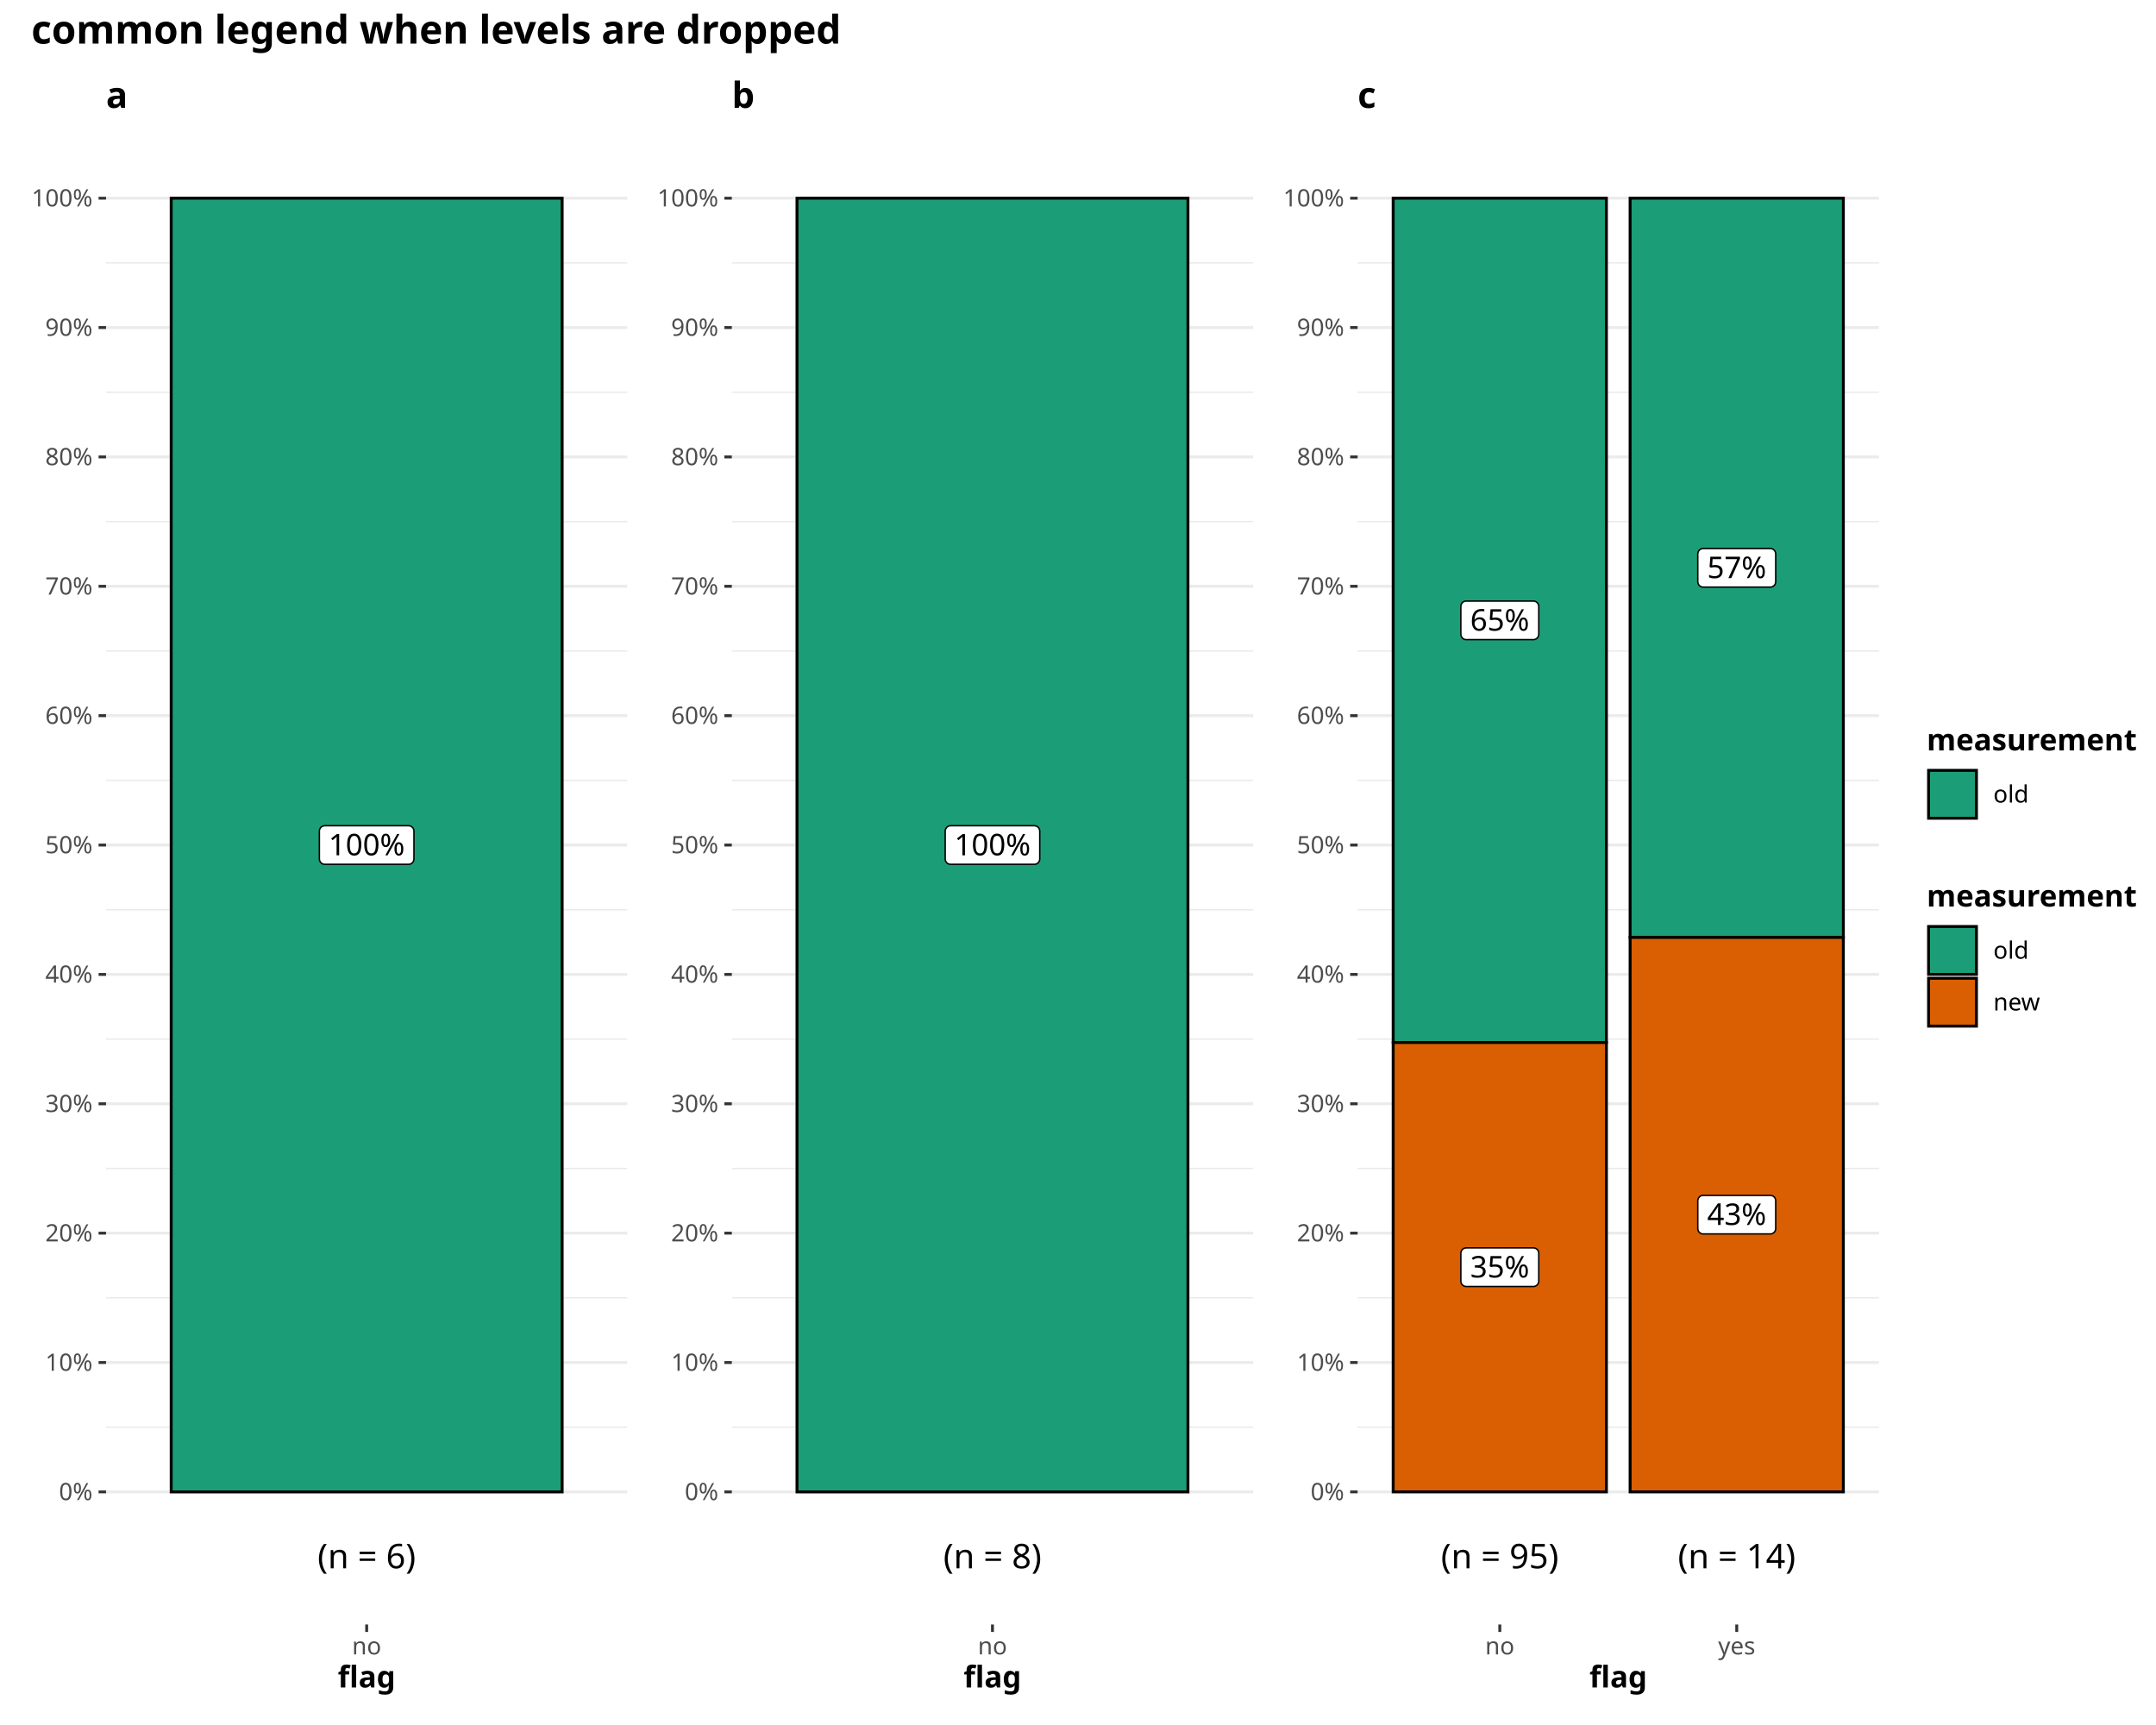
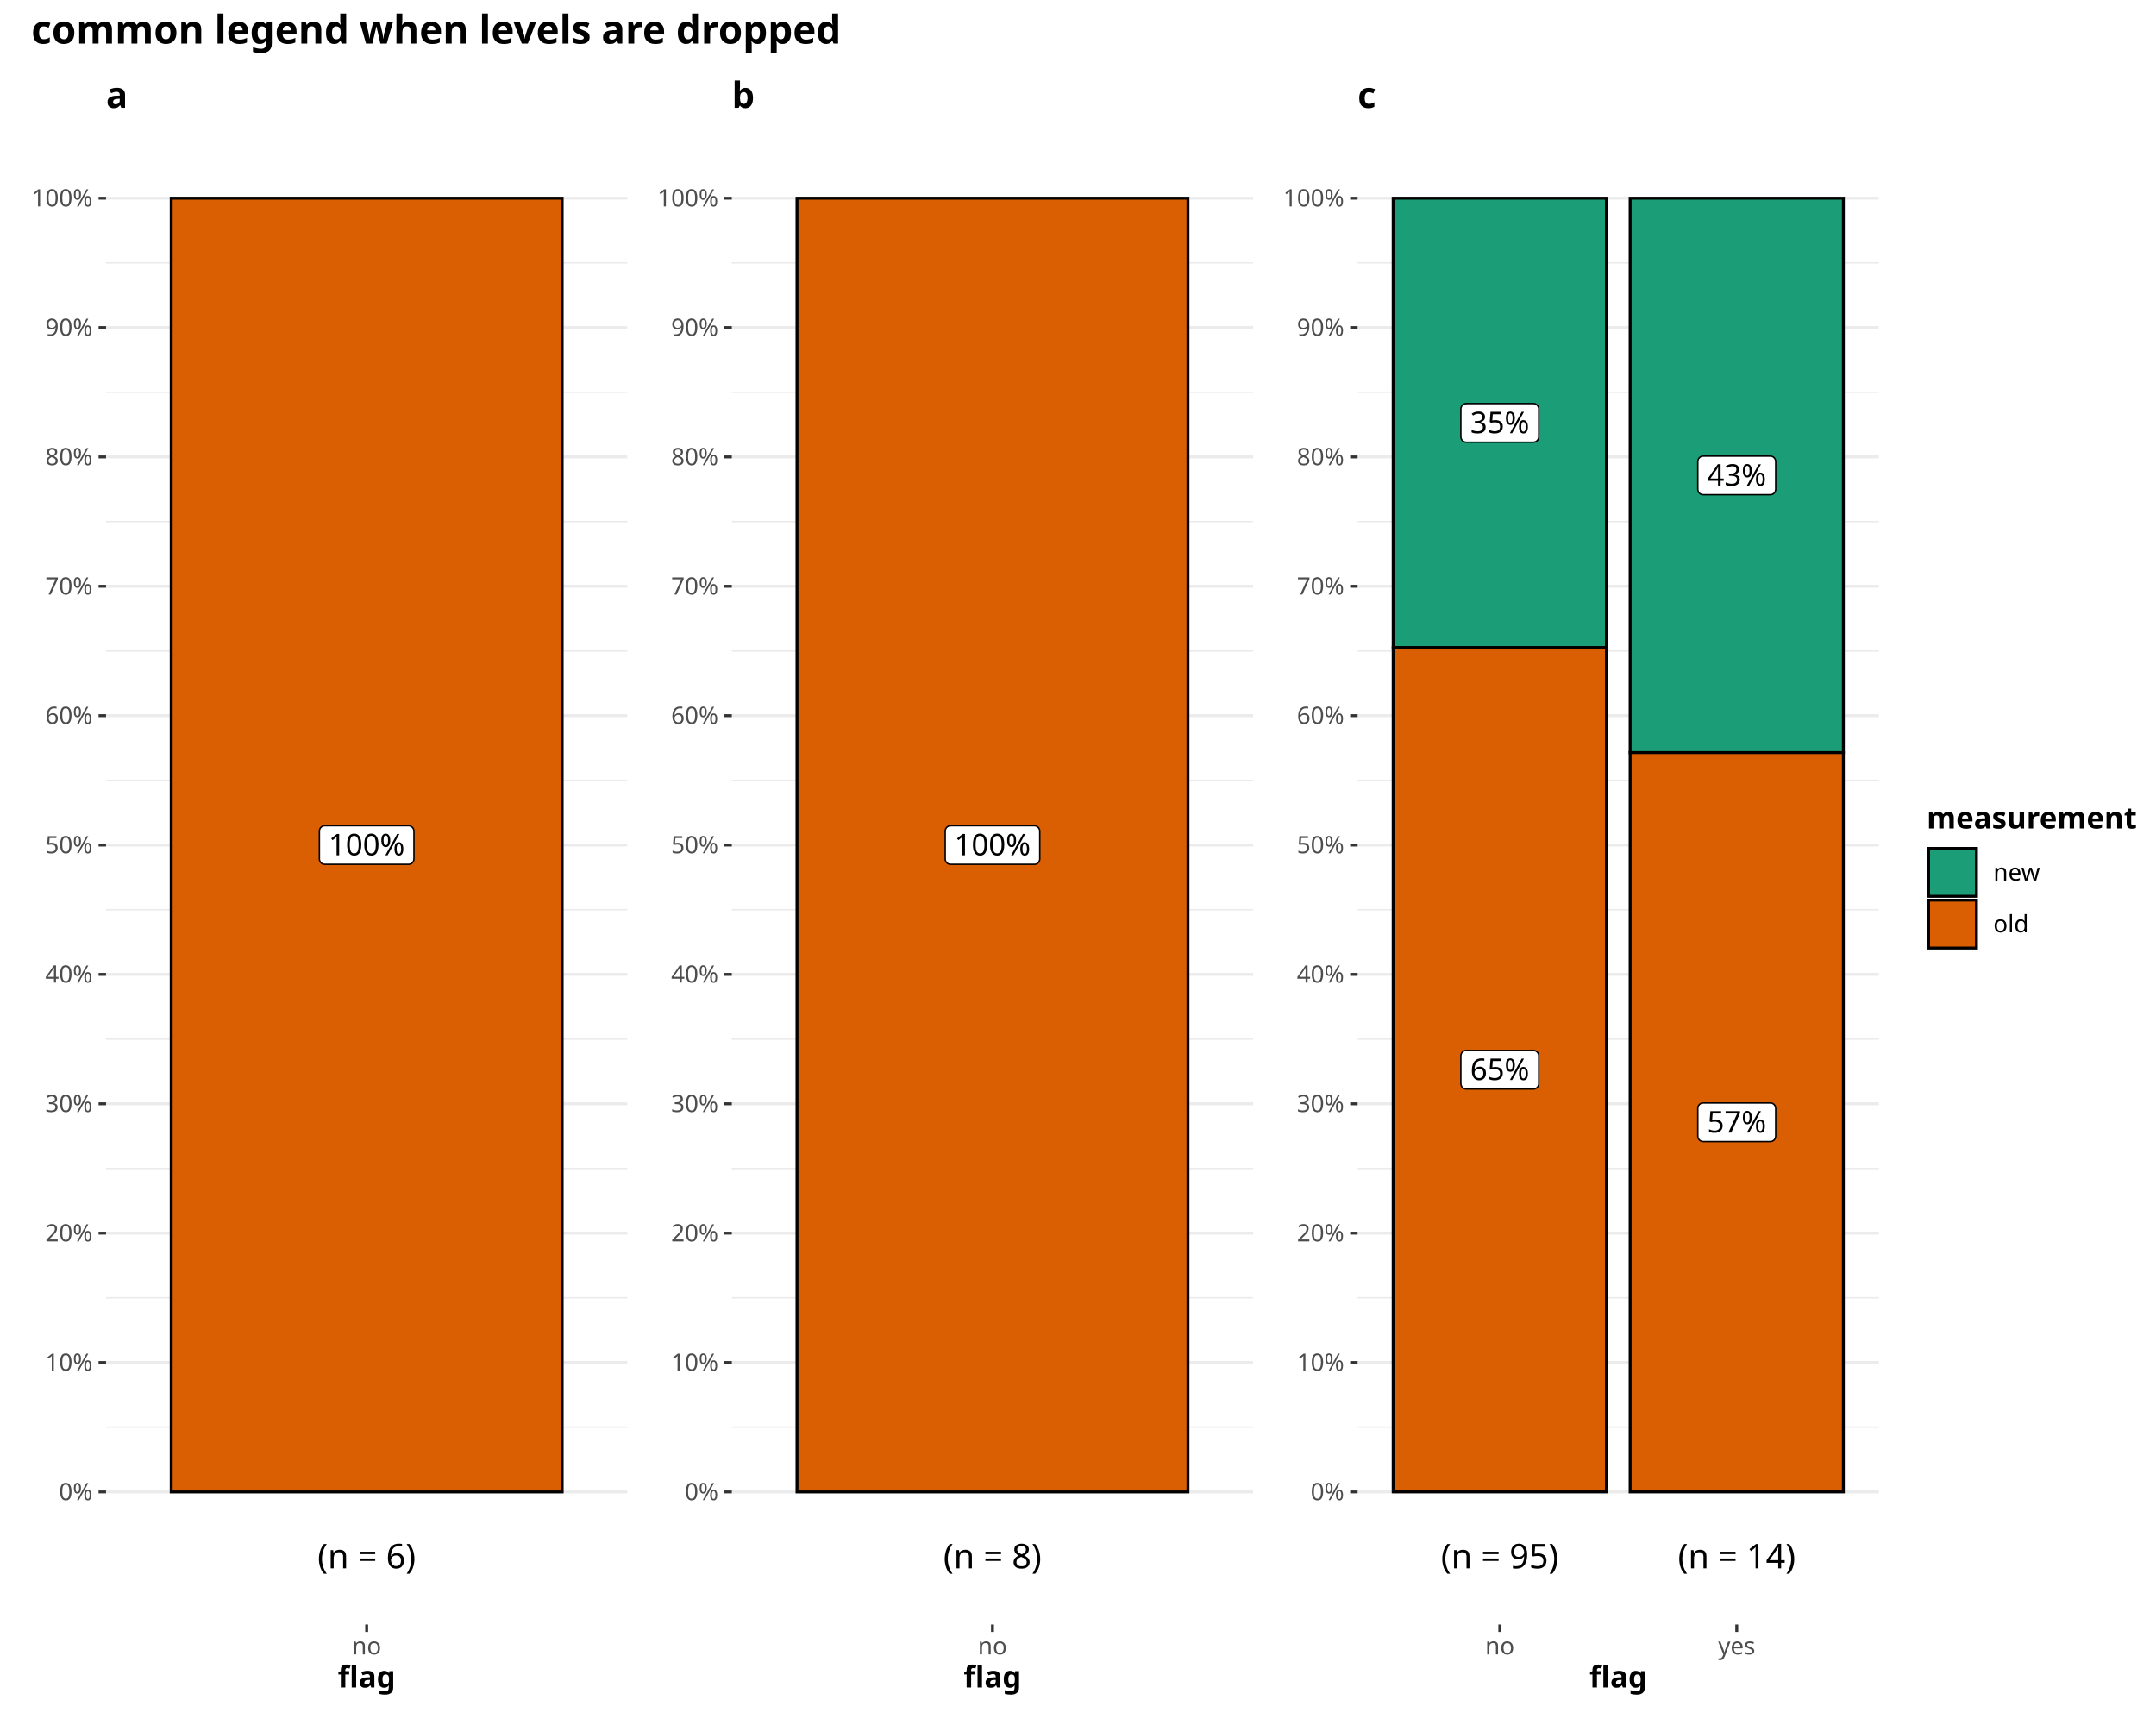
<svg xmlns="http://www.w3.org/2000/svg" class="svglite" data-engine-version="2.0" width="720.00pt" height="576.00pt" viewBox="0 0 720.00 576.00">
  <defs>
    <style type="text/css">
    .svglite line, .svglite polyline, .svglite polygon, .svglite path, .svglite rect, .svglite circle {
      fill: none;
      stroke: #000000;
      stroke-linecap: round;
      stroke-linejoin: round;
      stroke-miterlimit: 10.00;
    }
  </style>
  </defs>
  <rect width="100%" height="100%" style="stroke: none; fill: #FFFFFF;" />
  <defs>
    <clipPath id="cpMC4wMHw3MjAuMDB8MC4wMHw1NzYuMDA=">
      <rect x="0.00" y="0.00" width="720.00" height="576.00" />
    </clipPath>
  </defs>
  <g clip-path="url(#cpMC4wMHw3MjAuMDB8MC4wMHw1NzYuMDA=)">
    <rect x="0" y="0.00" width="720.00" height="576.00" style="stroke-width: 1.07; stroke: #FFFFFF; fill: #FFFFFF;" />
  </g>
  <defs>
    <clipPath id="cpMzUuNDF8NjI3LjQ3fDQzLjUwfDU0Mi40NA==">
      <rect x="35.41" y="43.50" width="592.06" height="498.95" />
    </clipPath>
  </defs>
  <g clip-path="url(#cpMzUuNDF8NjI3LjQ3fDQzLjUwfDU0Mi40NA==)">
</g>
  <g clip-path="url(#cpMC4wMHw3MjAuMDB8MC4wMHw1NzYuMDA=)">
</g>
  <defs>
    <clipPath id="cpNS40OHwyMTQuNDd8MjIuNzh8NTcwLjUy">
      <rect x="5.48" y="22.78" width="208.99" height="547.74" />
    </clipPath>
  </defs>
  <g clip-path="url(#cpNS40OHwyMTQuNDd8MjIuNzh8NTcwLjUy)">
    <rect x="5.48" y="22.78" width="208.99" height="547.74" style="stroke-width: 0.97; stroke: #FFFFFF; fill: #FFFFFF;" />
  </g>
  <g clip-path="url(#cpMC4wMHw3MjAuMDB8MC4wMHw1NzYuMDA=)">
</g>
  <defs>
    <clipPath id="cpMjE0LjQ3fDQyMy40NnwyMi43OHw1NzAuNTI=">
      <rect x="214.47" y="22.78" width="208.99" height="547.74" />
    </clipPath>
  </defs>
  <g clip-path="url(#cpMjE0LjQ3fDQyMy40NnwyMi43OHw1NzAuNTI=)">
    <rect x="214.47" y="22.78" width="208.99" height="547.74" style="stroke-width: 0.97; stroke: #FFFFFF; fill: #FFFFFF;" />
  </g>
  <g clip-path="url(#cpMC4wMHw3MjAuMDB8MC4wMHw1NzYuMDA=)">
</g>
  <defs>
    <clipPath id="cpNDIzLjQ2fDcxNC41MnwyMi43OHw1NzAuNTI=">
      <rect x="423.46" y="22.78" width="291.06" height="547.74" />
    </clipPath>
  </defs>
  <g clip-path="url(#cpNDIzLjQ2fDcxNC41MnwyMi43OHw1NzAuNTI=)">
    <rect x="423.46" y="22.78" width="291.06" height="547.74" style="stroke-width: 0.97; stroke: #FFFFFF; fill: #FFFFFF;" />
  </g>
  <g clip-path="url(#cpMC4wMHw3MjAuMDB8MC4wMHw1NzYuMDA=)">
</g>
  <defs>
    <clipPath id="cpMzUuNDF8MjA5LjQ5fDQzLjUwfDU0Mi40NA==">
      <rect x="35.41" y="43.50" width="174.08" height="498.95" />
    </clipPath>
  </defs>
  <g clip-path="url(#cpMzUuNDF8MjA5LjQ5fDQzLjUwfDU0Mi40NA==)">
    <rect x="35.41" y="43.50" width="174.08" height="498.95" style="stroke-width: 0.97; stroke: none; fill: #FFFFFF;" />
    <polyline points="35.41,476.56 209.49,476.56 " style="stroke-width: 0.48; stroke: #EBEBEB; stroke-linecap: butt;" />
    <polyline points="35.41,433.36 209.49,433.36 " style="stroke-width: 0.48; stroke: #EBEBEB; stroke-linecap: butt;" />
    <polyline points="35.41,390.17 209.49,390.17 " style="stroke-width: 0.48; stroke: #EBEBEB; stroke-linecap: butt;" />
    <polyline points="35.41,346.97 209.49,346.97 " style="stroke-width: 0.48; stroke: #EBEBEB; stroke-linecap: butt;" />
    <polyline points="35.41,303.77 209.49,303.77 " style="stroke-width: 0.48; stroke: #EBEBEB; stroke-linecap: butt;" />
    <polyline points="35.41,260.57 209.49,260.57 " style="stroke-width: 0.48; stroke: #EBEBEB; stroke-linecap: butt;" />
    <polyline points="35.41,217.37 209.49,217.37 " style="stroke-width: 0.48; stroke: #EBEBEB; stroke-linecap: butt;" />
    <polyline points="35.41,174.17 209.49,174.17 " style="stroke-width: 0.48; stroke: #EBEBEB; stroke-linecap: butt;" />
    <polyline points="35.41,130.97 209.49,130.97 " style="stroke-width: 0.48; stroke: #EBEBEB; stroke-linecap: butt;" />
    <polyline points="35.41,87.77 209.49,87.77 " style="stroke-width: 0.48; stroke: #EBEBEB; stroke-linecap: butt;" />
    <polyline points="35.41,498.16 209.49,498.16 " style="stroke-width: 0.97; stroke: #EBEBEB; stroke-linecap: butt;" />
    <polyline points="35.41,454.96 209.49,454.96 " style="stroke-width: 0.97; stroke: #EBEBEB; stroke-linecap: butt;" />
    <polyline points="35.41,411.76 209.49,411.76 " style="stroke-width: 0.97; stroke: #EBEBEB; stroke-linecap: butt;" />
    <polyline points="35.41,368.57 209.49,368.57 " style="stroke-width: 0.97; stroke: #EBEBEB; stroke-linecap: butt;" />
    <polyline points="35.41,325.37 209.49,325.37 " style="stroke-width: 0.97; stroke: #EBEBEB; stroke-linecap: butt;" />
    <polyline points="35.41,282.17 209.49,282.17 " style="stroke-width: 0.97; stroke: #EBEBEB; stroke-linecap: butt;" />
    <polyline points="35.41,238.97 209.49,238.97 " style="stroke-width: 0.97; stroke: #EBEBEB; stroke-linecap: butt;" />
    <polyline points="35.41,195.77 209.49,195.77 " style="stroke-width: 0.97; stroke: #EBEBEB; stroke-linecap: butt;" />
    <polyline points="35.41,152.57 209.49,152.57 " style="stroke-width: 0.97; stroke: #EBEBEB; stroke-linecap: butt;" />
    <polyline points="35.41,109.37 209.49,109.37 " style="stroke-width: 0.97; stroke: #EBEBEB; stroke-linecap: butt;" />
    <polyline points="35.41,66.18 209.49,66.18 " style="stroke-width: 0.97; stroke: #EBEBEB; stroke-linecap: butt;" />
-     <rect x="57.17" y="66.18" width="130.56" height="431.99" style="stroke-width: 0.97; stroke-linecap: butt; stroke-linejoin: miter; fill: #1B9E77;" />
+     <rect x="57.17" y="66.18" width="130.56" height="0.00" style="stroke-width: 0.97; stroke-linecap: butt; stroke-linejoin: miter; fill: #1B9E77;" />
+     <rect x="57.17" y="66.18" width="130.56" height="431.99" style="stroke-width: 0.97; stroke-linecap: butt; stroke-linejoin: miter; fill: #D95F02;" />
    <polygon points="108.46,288.61 136.44,288.61 136.36,288.61 136.65,288.60 136.94,288.54 137.21,288.44 137.46,288.29 137.68,288.11 137.87,287.89 138.03,287.65 138.14,287.38 138.21,287.10 138.24,286.81 138.24,286.81 138.24,277.53 138.24,277.53 138.21,277.24 138.14,276.96 138.03,276.69 137.87,276.45 137.68,276.23 137.46,276.05 137.21,275.90 136.94,275.80 136.65,275.74 136.44,275.73 108.46,275.73 108.67,275.74 108.39,275.73 108.10,275.76 107.82,275.84 107.56,275.97 107.32,276.13 107.11,276.33 106.94,276.57 106.80,276.82 106.71,277.10 106.66,277.38 106.66,277.53 106.66,286.81 106.66,286.66 106.66,286.95 106.71,287.24 106.80,287.52 106.94,287.77 107.11,288.00 107.32,288.20 107.56,288.37 107.82,288.49 108.10,288.57 108.39,288.61 " style="stroke-width: 0.48; fill: #FFFFFF;" />
    <text x="122.45" y="285.61" text-anchor="middle" style="font-size: 10.00px; font-family: sans;" textLength="25.58px" lengthAdjust="spacingAndGlyphs">100%</text>
    <text x="122.45" y="523.68" text-anchor="middle" style="font-size: 11.38px; font-family: sans;" textLength="33.21px" lengthAdjust="spacingAndGlyphs">(n = 6)</text>
  </g>
  <g clip-path="url(#cpMC4wMHw3MjAuMDB8MC4wMHw1NzYuMDA=)">
    <text x="30.92" y="500.92" text-anchor="end" style="font-size: 8.00px; fill: #4D4D4D; font-family: sans;" textLength="11.56px" lengthAdjust="spacingAndGlyphs">0%</text>
    <text x="30.92" y="457.72" text-anchor="end" style="font-size: 8.00px; fill: #4D4D4D; font-family: sans;" textLength="16.01px" lengthAdjust="spacingAndGlyphs">10%</text>
    <text x="30.92" y="414.52" text-anchor="end" style="font-size: 8.00px; fill: #4D4D4D; font-family: sans;" textLength="16.01px" lengthAdjust="spacingAndGlyphs">20%</text>
    <text x="30.92" y="371.32" text-anchor="end" style="font-size: 8.00px; fill: #4D4D4D; font-family: sans;" textLength="16.01px" lengthAdjust="spacingAndGlyphs">30%</text>
    <text x="30.92" y="328.12" text-anchor="end" style="font-size: 8.00px; fill: #4D4D4D; font-family: sans;" textLength="16.01px" lengthAdjust="spacingAndGlyphs">40%</text>
    <text x="30.92" y="284.92" text-anchor="end" style="font-size: 8.00px; fill: #4D4D4D; font-family: sans;" textLength="16.01px" lengthAdjust="spacingAndGlyphs">50%</text>
    <text x="30.92" y="241.72" text-anchor="end" style="font-size: 8.00px; fill: #4D4D4D; font-family: sans;" textLength="16.01px" lengthAdjust="spacingAndGlyphs">60%</text>
    <text x="30.92" y="198.52" text-anchor="end" style="font-size: 8.00px; fill: #4D4D4D; font-family: sans;" textLength="16.01px" lengthAdjust="spacingAndGlyphs">70%</text>
    <text x="30.92" y="155.33" text-anchor="end" style="font-size: 8.00px; fill: #4D4D4D; font-family: sans;" textLength="16.01px" lengthAdjust="spacingAndGlyphs">80%</text>
    <text x="30.92" y="112.13" text-anchor="end" style="font-size: 8.00px; fill: #4D4D4D; font-family: sans;" textLength="16.01px" lengthAdjust="spacingAndGlyphs">90%</text>
    <text x="30.92" y="68.93" text-anchor="end" style="font-size: 8.00px; fill: #4D4D4D; font-family: sans;" textLength="20.46px" lengthAdjust="spacingAndGlyphs">100%</text>
    <polyline points="32.92,498.16 35.41,498.16 " style="stroke-width: 0.97; stroke: #333333; stroke-linecap: butt;" />
    <polyline points="32.92,454.96 35.41,454.96 " style="stroke-width: 0.97; stroke: #333333; stroke-linecap: butt;" />
    <polyline points="32.92,411.76 35.41,411.76 " style="stroke-width: 0.97; stroke: #333333; stroke-linecap: butt;" />
    <polyline points="32.92,368.57 35.41,368.57 " style="stroke-width: 0.97; stroke: #333333; stroke-linecap: butt;" />
    <polyline points="32.92,325.37 35.41,325.37 " style="stroke-width: 0.97; stroke: #333333; stroke-linecap: butt;" />
    <polyline points="32.92,282.17 35.41,282.17 " style="stroke-width: 0.97; stroke: #333333; stroke-linecap: butt;" />
    <polyline points="32.92,238.97 35.41,238.97 " style="stroke-width: 0.97; stroke: #333333; stroke-linecap: butt;" />
    <polyline points="32.92,195.77 35.41,195.77 " style="stroke-width: 0.97; stroke: #333333; stroke-linecap: butt;" />
    <polyline points="32.92,152.57 35.41,152.57 " style="stroke-width: 0.97; stroke: #333333; stroke-linecap: butt;" />
    <polyline points="32.92,109.37 35.41,109.37 " style="stroke-width: 0.97; stroke: #333333; stroke-linecap: butt;" />
    <polyline points="32.92,66.18 35.41,66.18 " style="stroke-width: 0.97; stroke: #333333; stroke-linecap: butt;" />
    <polyline points="122.45,544.93 122.45,542.44 " style="stroke-width: 0.97; stroke: #333333; stroke-linecap: butt;" />
    <text x="122.45" y="552.43" text-anchor="middle" style="font-size: 8.00px; fill: #4D4D4D; font-family: sans;" textLength="8.90px" lengthAdjust="spacingAndGlyphs">no</text>
    <text x="122.45" y="563.46" text-anchor="middle" style="font-size: 10.00px; font-weight: bold; font-family: sans;" textLength="16.12px" lengthAdjust="spacingAndGlyphs">flag</text>
    <text x="35.41" y="36.02" style="font-size: 12.00px; font-weight: bold; font-family: sans;" textLength="6.67px" lengthAdjust="spacingAndGlyphs">a</text>
  </g>
  <defs>
    <clipPath id="cpMjQ0LjQwfDQxOC40OHw0My41MHw1NDIuNDQ=">
      <rect x="244.40" y="43.50" width="174.08" height="498.95" />
    </clipPath>
  </defs>
  <g clip-path="url(#cpMjQ0LjQwfDQxOC40OHw0My41MHw1NDIuNDQ=)">
    <rect x="244.40" y="43.50" width="174.08" height="498.95" style="stroke-width: 0.97; stroke: none; fill: #FFFFFF;" />
    <polyline points="244.40,476.56 418.48,476.56 " style="stroke-width: 0.48; stroke: #EBEBEB; stroke-linecap: butt;" />
    <polyline points="244.40,433.36 418.48,433.36 " style="stroke-width: 0.48; stroke: #EBEBEB; stroke-linecap: butt;" />
    <polyline points="244.40,390.17 418.48,390.17 " style="stroke-width: 0.48; stroke: #EBEBEB; stroke-linecap: butt;" />
    <polyline points="244.40,346.97 418.48,346.97 " style="stroke-width: 0.48; stroke: #EBEBEB; stroke-linecap: butt;" />
    <polyline points="244.40,303.77 418.48,303.77 " style="stroke-width: 0.48; stroke: #EBEBEB; stroke-linecap: butt;" />
    <polyline points="244.40,260.57 418.48,260.57 " style="stroke-width: 0.48; stroke: #EBEBEB; stroke-linecap: butt;" />
    <polyline points="244.40,217.37 418.48,217.37 " style="stroke-width: 0.48; stroke: #EBEBEB; stroke-linecap: butt;" />
    <polyline points="244.40,174.17 418.48,174.17 " style="stroke-width: 0.48; stroke: #EBEBEB; stroke-linecap: butt;" />
    <polyline points="244.40,130.97 418.48,130.97 " style="stroke-width: 0.48; stroke: #EBEBEB; stroke-linecap: butt;" />
    <polyline points="244.40,87.77 418.48,87.77 " style="stroke-width: 0.48; stroke: #EBEBEB; stroke-linecap: butt;" />
    <polyline points="244.40,498.16 418.48,498.16 " style="stroke-width: 0.97; stroke: #EBEBEB; stroke-linecap: butt;" />
    <polyline points="244.40,454.96 418.48,454.96 " style="stroke-width: 0.97; stroke: #EBEBEB; stroke-linecap: butt;" />
    <polyline points="244.40,411.76 418.48,411.76 " style="stroke-width: 0.97; stroke: #EBEBEB; stroke-linecap: butt;" />
    <polyline points="244.40,368.57 418.48,368.57 " style="stroke-width: 0.97; stroke: #EBEBEB; stroke-linecap: butt;" />
    <polyline points="244.40,325.37 418.48,325.37 " style="stroke-width: 0.97; stroke: #EBEBEB; stroke-linecap: butt;" />
    <polyline points="244.40,282.17 418.48,282.17 " style="stroke-width: 0.97; stroke: #EBEBEB; stroke-linecap: butt;" />
    <polyline points="244.40,238.97 418.48,238.97 " style="stroke-width: 0.97; stroke: #EBEBEB; stroke-linecap: butt;" />
    <polyline points="244.40,195.77 418.48,195.77 " style="stroke-width: 0.97; stroke: #EBEBEB; stroke-linecap: butt;" />
    <polyline points="244.40,152.57 418.48,152.57 " style="stroke-width: 0.97; stroke: #EBEBEB; stroke-linecap: butt;" />
    <polyline points="244.40,109.37 418.48,109.37 " style="stroke-width: 0.97; stroke: #EBEBEB; stroke-linecap: butt;" />
    <polyline points="244.40,66.18 418.48,66.18 " style="stroke-width: 0.97; stroke: #EBEBEB; stroke-linecap: butt;" />
-     <rect x="266.16" y="66.18" width="130.56" height="431.99" style="stroke-width: 0.97; stroke-linecap: butt; stroke-linejoin: miter; fill: #1B9E77;" />
+     <rect x="266.16" y="66.18" width="130.56" height="0.00" style="stroke-width: 0.97; stroke-linecap: butt; stroke-linejoin: miter; fill: #1B9E77;" />
+     <rect x="266.16" y="66.18" width="130.56" height="431.99" style="stroke-width: 0.97; stroke-linecap: butt; stroke-linejoin: miter; fill: #D95F02;" />
    <polygon points="317.45,288.61 345.43,288.61 345.35,288.61 345.64,288.60 345.93,288.54 346.20,288.44 346.45,288.29 346.67,288.11 346.86,287.89 347.02,287.65 347.13,287.38 347.20,287.10 347.23,286.81 347.23,286.81 347.23,277.53 347.23,277.53 347.20,277.24 347.13,276.96 347.02,276.69 346.86,276.45 346.67,276.23 346.45,276.05 346.20,275.90 345.93,275.80 345.64,275.74 345.43,275.73 317.45,275.73 317.66,275.74 317.37,275.73 317.09,275.76 316.81,275.84 316.55,275.97 316.31,276.13 316.10,276.33 315.93,276.57 315.79,276.82 315.70,277.10 315.65,277.38 315.65,277.53 315.65,286.81 315.65,286.66 315.65,286.95 315.70,287.24 315.79,287.52 315.93,287.77 316.10,288.00 316.31,288.20 316.55,288.37 316.81,288.49 317.09,288.57 317.37,288.61 " style="stroke-width: 0.48; fill: #FFFFFF;" />
    <text x="331.44" y="285.61" text-anchor="middle" style="font-size: 10.00px; font-family: sans;" textLength="25.58px" lengthAdjust="spacingAndGlyphs">100%</text>
    <text x="331.44" y="523.68" text-anchor="middle" style="font-size: 11.38px; font-family: sans;" textLength="33.21px" lengthAdjust="spacingAndGlyphs">(n = 8)</text>
  </g>
  <g clip-path="url(#cpMC4wMHw3MjAuMDB8MC4wMHw1NzYuMDA=)">
    <text x="239.91" y="500.92" text-anchor="end" style="font-size: 8.00px; fill: #4D4D4D; font-family: sans;" textLength="11.56px" lengthAdjust="spacingAndGlyphs">0%</text>
    <text x="239.91" y="457.72" text-anchor="end" style="font-size: 8.00px; fill: #4D4D4D; font-family: sans;" textLength="16.01px" lengthAdjust="spacingAndGlyphs">10%</text>
    <text x="239.91" y="414.52" text-anchor="end" style="font-size: 8.00px; fill: #4D4D4D; font-family: sans;" textLength="16.01px" lengthAdjust="spacingAndGlyphs">20%</text>
    <text x="239.91" y="371.32" text-anchor="end" style="font-size: 8.00px; fill: #4D4D4D; font-family: sans;" textLength="16.01px" lengthAdjust="spacingAndGlyphs">30%</text>
    <text x="239.91" y="328.12" text-anchor="end" style="font-size: 8.00px; fill: #4D4D4D; font-family: sans;" textLength="16.01px" lengthAdjust="spacingAndGlyphs">40%</text>
    <text x="239.91" y="284.92" text-anchor="end" style="font-size: 8.00px; fill: #4D4D4D; font-family: sans;" textLength="16.01px" lengthAdjust="spacingAndGlyphs">50%</text>
    <text x="239.91" y="241.72" text-anchor="end" style="font-size: 8.00px; fill: #4D4D4D; font-family: sans;" textLength="16.01px" lengthAdjust="spacingAndGlyphs">60%</text>
    <text x="239.91" y="198.52" text-anchor="end" style="font-size: 8.00px; fill: #4D4D4D; font-family: sans;" textLength="16.01px" lengthAdjust="spacingAndGlyphs">70%</text>
    <text x="239.91" y="155.33" text-anchor="end" style="font-size: 8.00px; fill: #4D4D4D; font-family: sans;" textLength="16.01px" lengthAdjust="spacingAndGlyphs">80%</text>
    <text x="239.91" y="112.13" text-anchor="end" style="font-size: 8.00px; fill: #4D4D4D; font-family: sans;" textLength="16.01px" lengthAdjust="spacingAndGlyphs">90%</text>
    <text x="239.91" y="68.93" text-anchor="end" style="font-size: 8.00px; fill: #4D4D4D; font-family: sans;" textLength="20.46px" lengthAdjust="spacingAndGlyphs">100%</text>
    <polyline points="241.90,498.16 244.40,498.16 " style="stroke-width: 0.97; stroke: #333333; stroke-linecap: butt;" />
    <polyline points="241.90,454.96 244.40,454.96 " style="stroke-width: 0.97; stroke: #333333; stroke-linecap: butt;" />
    <polyline points="241.90,411.76 244.40,411.76 " style="stroke-width: 0.97; stroke: #333333; stroke-linecap: butt;" />
    <polyline points="241.90,368.57 244.40,368.57 " style="stroke-width: 0.97; stroke: #333333; stroke-linecap: butt;" />
    <polyline points="241.90,325.37 244.40,325.37 " style="stroke-width: 0.97; stroke: #333333; stroke-linecap: butt;" />
    <polyline points="241.90,282.17 244.40,282.17 " style="stroke-width: 0.97; stroke: #333333; stroke-linecap: butt;" />
    <polyline points="241.90,238.97 244.40,238.97 " style="stroke-width: 0.97; stroke: #333333; stroke-linecap: butt;" />
    <polyline points="241.90,195.77 244.40,195.77 " style="stroke-width: 0.97; stroke: #333333; stroke-linecap: butt;" />
    <polyline points="241.90,152.57 244.40,152.57 " style="stroke-width: 0.97; stroke: #333333; stroke-linecap: butt;" />
    <polyline points="241.90,109.37 244.40,109.37 " style="stroke-width: 0.97; stroke: #333333; stroke-linecap: butt;" />
    <polyline points="241.90,66.18 244.40,66.18 " style="stroke-width: 0.97; stroke: #333333; stroke-linecap: butt;" />
    <polyline points="331.44,544.93 331.44,542.44 " style="stroke-width: 0.97; stroke: #333333; stroke-linecap: butt;" />
    <text x="331.44" y="552.43" text-anchor="middle" style="font-size: 8.00px; fill: #4D4D4D; font-family: sans;" textLength="8.90px" lengthAdjust="spacingAndGlyphs">no</text>
    <text x="331.44" y="563.46" text-anchor="middle" style="font-size: 10.00px; font-weight: bold; font-family: sans;" textLength="16.12px" lengthAdjust="spacingAndGlyphs">flag</text>
    <text x="244.40" y="36.02" style="font-size: 12.00px; font-weight: bold; font-family: sans;" textLength="6.67px" lengthAdjust="spacingAndGlyphs">b</text>
  </g>
  <defs>
    <clipPath id="cpNDUzLjM4fDYyNy40N3w0My41MHw1NDIuNDQ=">
      <rect x="453.38" y="43.50" width="174.08" height="498.95" />
    </clipPath>
  </defs>
  <g clip-path="url(#cpNDUzLjM4fDYyNy40N3w0My41MHw1NDIuNDQ=)">
    <rect x="453.38" y="43.50" width="174.08" height="498.95" style="stroke-width: 0.97; stroke: none; fill: #FFFFFF;" />
    <polyline points="453.38,476.56 627.47,476.56 " style="stroke-width: 0.48; stroke: #EBEBEB; stroke-linecap: butt;" />
    <polyline points="453.38,433.36 627.47,433.36 " style="stroke-width: 0.48; stroke: #EBEBEB; stroke-linecap: butt;" />
    <polyline points="453.38,390.17 627.47,390.17 " style="stroke-width: 0.48; stroke: #EBEBEB; stroke-linecap: butt;" />
    <polyline points="453.38,346.97 627.47,346.97 " style="stroke-width: 0.48; stroke: #EBEBEB; stroke-linecap: butt;" />
    <polyline points="453.38,303.77 627.47,303.77 " style="stroke-width: 0.48; stroke: #EBEBEB; stroke-linecap: butt;" />
    <polyline points="453.38,260.57 627.47,260.57 " style="stroke-width: 0.48; stroke: #EBEBEB; stroke-linecap: butt;" />
    <polyline points="453.38,217.37 627.47,217.37 " style="stroke-width: 0.48; stroke: #EBEBEB; stroke-linecap: butt;" />
    <polyline points="453.38,174.17 627.47,174.17 " style="stroke-width: 0.48; stroke: #EBEBEB; stroke-linecap: butt;" />
    <polyline points="453.38,130.97 627.47,130.97 " style="stroke-width: 0.48; stroke: #EBEBEB; stroke-linecap: butt;" />
    <polyline points="453.38,87.77 627.47,87.77 " style="stroke-width: 0.48; stroke: #EBEBEB; stroke-linecap: butt;" />
    <polyline points="453.38,498.16 627.47,498.16 " style="stroke-width: 0.97; stroke: #EBEBEB; stroke-linecap: butt;" />
    <polyline points="453.38,454.96 627.47,454.96 " style="stroke-width: 0.97; stroke: #EBEBEB; stroke-linecap: butt;" />
    <polyline points="453.38,411.76 627.47,411.76 " style="stroke-width: 0.97; stroke: #EBEBEB; stroke-linecap: butt;" />
    <polyline points="453.38,368.57 627.47,368.57 " style="stroke-width: 0.97; stroke: #EBEBEB; stroke-linecap: butt;" />
    <polyline points="453.38,325.37 627.47,325.37 " style="stroke-width: 0.97; stroke: #EBEBEB; stroke-linecap: butt;" />
    <polyline points="453.38,282.17 627.47,282.17 " style="stroke-width: 0.97; stroke: #EBEBEB; stroke-linecap: butt;" />
    <polyline points="453.38,238.97 627.47,238.97 " style="stroke-width: 0.97; stroke: #EBEBEB; stroke-linecap: butt;" />
    <polyline points="453.38,195.77 627.47,195.77 " style="stroke-width: 0.97; stroke: #EBEBEB; stroke-linecap: butt;" />
    <polyline points="453.38,152.57 627.47,152.57 " style="stroke-width: 0.97; stroke: #EBEBEB; stroke-linecap: butt;" />
    <polyline points="453.38,109.37 627.47,109.37 " style="stroke-width: 0.97; stroke: #EBEBEB; stroke-linecap: butt;" />
    <polyline points="453.38,66.18 627.47,66.18 " style="stroke-width: 0.97; stroke: #EBEBEB; stroke-linecap: butt;" />
-     <rect x="465.25" y="66.18" width="71.21" height="281.93" style="stroke-width: 0.97; stroke-linecap: butt; stroke-linejoin: miter; fill: #1B9E77;" />
-     <rect x="544.38" y="66.18" width="71.21" height="246.85" style="stroke-width: 0.97; stroke-linecap: butt; stroke-linejoin: miter; fill: #1B9E77;" />
-     <rect x="465.25" y="348.10" width="71.21" height="150.06" style="stroke-width: 0.97; stroke-linecap: butt; stroke-linejoin: miter; fill: #D95F02;" />
-     <rect x="544.38" y="313.02" width="71.21" height="185.14" style="stroke-width: 0.97; stroke-linecap: butt; stroke-linejoin: miter; fill: #D95F02;" />
-     <polygon points="489.65,213.58 512.07,213.58 512.00,213.58 512.29,213.57 512.57,213.51 512.84,213.41 513.09,213.26 513.32,213.08 513.51,212.86 513.66,212.62 513.78,212.35 513.85,212.07 513.87,211.78 513.87,211.78 513.87,202.50 513.87,202.50 513.85,202.21 513.78,201.93 513.66,201.66 513.51,201.42 513.32,201.20 513.09,201.02 512.84,200.87 512.57,200.77 512.29,200.71 512.07,200.70 489.65,200.70 489.87,200.71 489.58,200.70 489.29,200.73 489.02,200.82 488.75,200.94 488.51,201.10 488.31,201.30 488.13,201.54 488.00,201.79 487.91,202.07 487.86,202.35 487.85,202.50 487.85,211.78 487.86,211.64 487.86,211.93 487.91,212.21 488.00,212.49 488.13,212.74 488.31,212.97 488.51,213.17 488.75,213.34 489.02,213.46 489.29,213.54 489.58,213.58 " style="stroke-width: 0.48; fill: #FFFFFF;" />
-     <text x="500.86" y="210.58" text-anchor="middle" style="font-size: 10.00px; font-family: sans;" textLength="20.02px" lengthAdjust="spacingAndGlyphs">65%</text>
-     <polygon points="568.78,196.04 591.20,196.04 591.12,196.04 591.41,196.03 591.70,195.97 591.97,195.87 592.22,195.72 592.44,195.54 592.64,195.32 592.79,195.08 592.90,194.81 592.97,194.53 593.00,194.24 593.00,194.24 593.00,184.96 593.00,184.96 592.97,184.67 592.90,184.39 592.79,184.12 592.64,183.88 592.44,183.66 592.22,183.48 591.97,183.33 591.70,183.23 591.41,183.17 591.20,183.16 568.78,183.16 569.00,183.17 568.71,183.16 568.42,183.20 568.14,183.28 567.88,183.40 567.64,183.56 567.43,183.77 567.26,184.00 567.13,184.25 567.03,184.53 566.99,184.81 566.98,184.96 566.98,194.24 566.99,194.10 566.99,194.39 567.03,194.67 567.13,194.95 567.26,195.20 567.43,195.43 567.64,195.64 567.88,195.80 568.14,195.92 568.42,196.00 568.71,196.04 " style="stroke-width: 0.48; fill: #FFFFFF;" />
-     <text x="579.99" y="193.04" text-anchor="middle" style="font-size: 10.00px; font-family: sans;" textLength="20.02px" lengthAdjust="spacingAndGlyphs">57%</text>
-     <polygon points="489.65,429.57 512.07,429.57 512.00,429.57 512.29,429.56 512.57,429.50 512.84,429.40 513.09,429.26 513.32,429.07 513.51,428.86 513.66,428.61 513.78,428.34 513.85,428.06 513.87,427.77 513.87,427.77 513.87,418.49 513.87,418.49 513.85,418.20 513.78,417.92 513.66,417.66 513.51,417.41 513.32,417.19 513.09,417.01 512.84,416.87 512.57,416.76 512.29,416.71 512.07,416.69 489.65,416.69 489.87,416.71 489.58,416.69 489.29,416.73 489.02,416.81 488.75,416.93 488.51,417.10 488.31,417.30 488.13,417.53 488.00,417.79 487.91,418.06 487.86,418.35 487.85,418.49 487.85,427.77 487.86,427.63 487.86,427.92 487.91,428.20 488.00,428.48 488.13,428.74 488.31,428.97 488.51,429.17 488.75,429.33 489.02,429.46 489.29,429.54 489.58,429.57 " style="stroke-width: 0.48; fill: #FFFFFF;" />
-     <text x="500.86" y="426.57" text-anchor="middle" style="font-size: 10.00px; font-family: sans;" textLength="20.02px" lengthAdjust="spacingAndGlyphs">35%</text>
-     <polygon points="568.78,412.03 591.20,412.03 591.12,412.03 591.41,412.02 591.70,411.96 591.97,411.86 592.22,411.72 592.44,411.53 592.64,411.32 592.79,411.07 592.90,410.80 592.97,410.52 593.00,410.23 593.00,410.23 593.00,400.95 593.00,400.95 592.97,400.66 592.90,400.38 592.79,400.12 592.64,399.87 592.44,399.65 592.22,399.47 591.97,399.33 591.70,399.22 591.41,399.17 591.20,399.15 568.78,399.15 569.00,399.17 568.71,399.15 568.42,399.19 568.14,399.27 567.88,399.39 567.64,399.56 567.43,399.76 567.26,399.99 567.13,400.25 567.03,400.52 566.99,400.81 566.98,400.95 566.98,410.23 566.99,410.09 566.99,410.38 567.03,410.67 567.13,410.94 567.26,411.20 567.43,411.43 567.64,411.63 567.88,411.79 568.14,411.92 568.42,412.00 568.71,412.03 " style="stroke-width: 0.48; fill: #FFFFFF;" />
-     <text x="579.99" y="409.03" text-anchor="middle" style="font-size: 10.00px; font-family: sans;" textLength="20.02px" lengthAdjust="spacingAndGlyphs">43%</text>
+     <rect x="465.25" y="66.18" width="71.21" height="150.06" style="stroke-width: 0.97; stroke-linecap: butt; stroke-linejoin: miter; fill: #1B9E77;" />
+     <rect x="465.25" y="216.23" width="71.21" height="281.93" style="stroke-width: 0.97; stroke-linecap: butt; stroke-linejoin: miter; fill: #D95F02;" />
+     <rect x="544.38" y="66.18" width="71.21" height="185.14" style="stroke-width: 0.97; stroke-linecap: butt; stroke-linejoin: miter; fill: #1B9E77;" />
+     <rect x="544.38" y="251.31" width="71.21" height="246.85" style="stroke-width: 0.97; stroke-linecap: butt; stroke-linejoin: miter; fill: #D95F02;" />
+     <polygon points="489.65,147.65 512.07,147.65 512.00,147.64 512.29,147.63 512.57,147.57 512.84,147.47 513.09,147.33 513.32,147.14 513.51,146.93 513.66,146.68 513.78,146.42 513.85,146.13 513.87,145.85 513.87,145.85 513.87,136.56 513.87,136.56 513.85,136.27 513.78,135.99 513.66,135.73 513.51,135.48 513.32,135.27 513.09,135.08 512.84,134.94 512.57,134.83 512.29,134.78 512.07,134.76 489.65,134.76 489.87,134.78 489.58,134.76 489.29,134.80 489.02,134.88 488.75,135.00 488.51,135.17 488.31,135.37 488.13,135.60 488.00,135.86 487.91,136.13 487.86,136.42 487.85,136.56 487.85,145.85 487.86,145.70 487.86,145.99 487.91,146.28 488.00,146.55 488.13,146.81 488.31,147.04 488.51,147.24 488.75,147.40 489.02,147.53 489.29,147.61 489.58,147.64 " style="stroke-width: 0.48; fill: #FFFFFF;" />
+     <text x="500.86" y="144.65" text-anchor="middle" style="font-size: 10.00px; font-family: sans;" textLength="20.02px" lengthAdjust="spacingAndGlyphs">35%</text>
+     <polygon points="489.65,363.64 512.07,363.64 512.00,363.64 512.29,363.63 512.57,363.57 512.84,363.47 513.09,363.32 513.32,363.14 513.51,362.92 513.66,362.68 513.78,362.41 513.85,362.13 513.87,361.84 513.87,361.84 513.87,352.56 513.87,352.56 513.85,352.27 513.78,351.99 513.66,351.72 513.51,351.48 513.32,351.26 513.09,351.08 512.84,350.93 512.57,350.83 512.29,350.77 512.07,350.76 489.65,350.76 489.87,350.77 489.58,350.76 489.29,350.79 489.02,350.87 488.75,351.00 488.51,351.16 488.31,351.36 488.13,351.59 488.00,351.85 487.91,352.13 487.86,352.41 487.85,352.56 487.85,361.84 487.86,361.69 487.86,361.98 487.91,362.27 488.00,362.54 488.13,362.80 488.31,363.03 488.51,363.23 488.75,363.40 489.02,363.52 489.29,363.60 489.58,363.64 " style="stroke-width: 0.48; fill: #FFFFFF;" />
+     <text x="500.86" y="360.64" text-anchor="middle" style="font-size: 10.00px; font-family: sans;" textLength="20.02px" lengthAdjust="spacingAndGlyphs">65%</text>
+     <polygon points="568.78,165.18 591.20,165.18 591.12,165.18 591.41,165.17 591.70,165.11 591.97,165.01 592.22,164.87 592.44,164.68 592.64,164.47 592.79,164.22 592.90,163.95 592.97,163.67 593.00,163.38 593.00,163.38 593.00,154.10 593.00,154.10 592.97,153.81 592.90,153.53 592.79,153.27 592.64,153.02 592.44,152.80 592.22,152.62 591.97,152.48 591.70,152.37 591.41,152.32 591.20,152.30 568.78,152.30 569.00,152.32 568.71,152.30 568.42,152.34 568.14,152.42 567.88,152.54 567.64,152.71 567.43,152.91 567.26,153.14 567.13,153.40 567.03,153.67 566.99,153.96 566.98,154.10 566.98,163.38 566.99,163.24 566.99,163.53 567.03,163.82 567.13,164.09 567.26,164.35 567.43,164.58 567.64,164.78 567.88,164.94 568.14,165.07 568.42,165.15 568.71,165.18 " style="stroke-width: 0.48; fill: #FFFFFF;" />
+     <text x="579.99" y="162.18" text-anchor="middle" style="font-size: 10.00px; font-family: sans;" textLength="20.02px" lengthAdjust="spacingAndGlyphs">43%</text>
+     <polygon points="568.78,381.18 591.20,381.18 591.12,381.18 591.41,381.17 591.70,381.11 591.97,381.00 592.22,380.86 592.44,380.68 592.64,380.46 592.79,380.21 592.90,379.95 592.97,379.67 593.00,379.38 593.00,379.38 593.00,370.10 593.00,370.10 592.97,369.81 592.90,369.53 592.79,369.26 592.64,369.02 592.44,368.80 592.22,368.61 591.97,368.47 591.70,368.37 591.41,368.31 591.20,368.30 568.78,368.30 569.00,368.31 568.71,368.30 568.42,368.33 568.14,368.41 567.88,368.54 567.64,368.70 567.43,368.90 567.26,369.13 567.13,369.39 567.03,369.67 566.99,369.95 566.98,370.10 566.98,379.38 566.99,379.23 566.99,379.52 567.03,379.81 567.13,380.08 567.26,380.34 567.43,380.57 567.64,380.77 567.88,380.94 568.14,381.06 568.42,381.14 568.71,381.18 " style="stroke-width: 0.48; fill: #FFFFFF;" />
+     <text x="579.99" y="378.18" text-anchor="middle" style="font-size: 10.00px; font-family: sans;" textLength="20.02px" lengthAdjust="spacingAndGlyphs">57%</text>
    <text x="579.99" y="523.68" text-anchor="middle" style="font-size: 11.38px; font-family: sans;" textLength="39.54px" lengthAdjust="spacingAndGlyphs">(n = 14)</text>
    <text x="500.86" y="523.68" text-anchor="middle" style="font-size: 11.38px; font-family: sans;" textLength="39.54px" lengthAdjust="spacingAndGlyphs">(n = 95)</text>
  </g>
  <g clip-path="url(#cpMC4wMHw3MjAuMDB8MC4wMHw1NzYuMDA=)">
    <text x="448.90" y="500.92" text-anchor="end" style="font-size: 8.00px; fill: #4D4D4D; font-family: sans;" textLength="11.56px" lengthAdjust="spacingAndGlyphs">0%</text>
    <text x="448.90" y="457.72" text-anchor="end" style="font-size: 8.00px; fill: #4D4D4D; font-family: sans;" textLength="16.01px" lengthAdjust="spacingAndGlyphs">10%</text>
    <text x="448.90" y="414.52" text-anchor="end" style="font-size: 8.00px; fill: #4D4D4D; font-family: sans;" textLength="16.01px" lengthAdjust="spacingAndGlyphs">20%</text>
    <text x="448.90" y="371.32" text-anchor="end" style="font-size: 8.00px; fill: #4D4D4D; font-family: sans;" textLength="16.01px" lengthAdjust="spacingAndGlyphs">30%</text>
    <text x="448.90" y="328.12" text-anchor="end" style="font-size: 8.00px; fill: #4D4D4D; font-family: sans;" textLength="16.01px" lengthAdjust="spacingAndGlyphs">40%</text>
    <text x="448.90" y="284.92" text-anchor="end" style="font-size: 8.00px; fill: #4D4D4D; font-family: sans;" textLength="16.01px" lengthAdjust="spacingAndGlyphs">50%</text>
    <text x="448.90" y="241.72" text-anchor="end" style="font-size: 8.00px; fill: #4D4D4D; font-family: sans;" textLength="16.01px" lengthAdjust="spacingAndGlyphs">60%</text>
    <text x="448.90" y="198.52" text-anchor="end" style="font-size: 8.00px; fill: #4D4D4D; font-family: sans;" textLength="16.01px" lengthAdjust="spacingAndGlyphs">70%</text>
    <text x="448.90" y="155.33" text-anchor="end" style="font-size: 8.00px; fill: #4D4D4D; font-family: sans;" textLength="16.01px" lengthAdjust="spacingAndGlyphs">80%</text>
    <text x="448.90" y="112.13" text-anchor="end" style="font-size: 8.00px; fill: #4D4D4D; font-family: sans;" textLength="16.01px" lengthAdjust="spacingAndGlyphs">90%</text>
    <text x="448.90" y="68.93" text-anchor="end" style="font-size: 8.00px; fill: #4D4D4D; font-family: sans;" textLength="20.46px" lengthAdjust="spacingAndGlyphs">100%</text>
    <polyline points="450.89,498.16 453.38,498.16 " style="stroke-width: 0.97; stroke: #333333; stroke-linecap: butt;" />
    <polyline points="450.89,454.96 453.38,454.96 " style="stroke-width: 0.97; stroke: #333333; stroke-linecap: butt;" />
    <polyline points="450.89,411.76 453.38,411.76 " style="stroke-width: 0.97; stroke: #333333; stroke-linecap: butt;" />
    <polyline points="450.89,368.57 453.38,368.57 " style="stroke-width: 0.97; stroke: #333333; stroke-linecap: butt;" />
    <polyline points="450.89,325.37 453.38,325.37 " style="stroke-width: 0.97; stroke: #333333; stroke-linecap: butt;" />
    <polyline points="450.89,282.17 453.38,282.17 " style="stroke-width: 0.97; stroke: #333333; stroke-linecap: butt;" />
    <polyline points="450.89,238.97 453.38,238.97 " style="stroke-width: 0.97; stroke: #333333; stroke-linecap: butt;" />
    <polyline points="450.89,195.77 453.38,195.77 " style="stroke-width: 0.97; stroke: #333333; stroke-linecap: butt;" />
    <polyline points="450.89,152.57 453.38,152.57 " style="stroke-width: 0.97; stroke: #333333; stroke-linecap: butt;" />
    <polyline points="450.89,109.37 453.38,109.37 " style="stroke-width: 0.97; stroke: #333333; stroke-linecap: butt;" />
    <polyline points="450.89,66.18 453.38,66.18 " style="stroke-width: 0.97; stroke: #333333; stroke-linecap: butt;" />
    <polyline points="500.86,544.93 500.86,542.44 " style="stroke-width: 0.97; stroke: #333333; stroke-linecap: butt;" />
    <polyline points="579.99,544.93 579.99,542.44 " style="stroke-width: 0.97; stroke: #333333; stroke-linecap: butt;" />
    <text x="500.86" y="552.43" text-anchor="middle" style="font-size: 8.00px; fill: #4D4D4D; font-family: sans;" textLength="8.90px" lengthAdjust="spacingAndGlyphs">no</text>
    <text x="579.99" y="552.43" text-anchor="middle" style="font-size: 8.00px; fill: #4D4D4D; font-family: sans;" textLength="12.46px" lengthAdjust="spacingAndGlyphs">yes</text>
    <text x="540.43" y="563.46" text-anchor="middle" style="font-size: 10.00px; font-weight: bold; font-family: sans;" textLength="16.12px" lengthAdjust="spacingAndGlyphs">flag</text>
    <text x="453.38" y="36.02" style="font-size: 12.00px; font-weight: bold; font-family: sans;" textLength="6.00px" lengthAdjust="spacingAndGlyphs">c</text>
-     <rect x="638.42" y="237.67" width="71.11" height="41.18" style="stroke-width: 0.97; stroke: none; fill: #FFFFFF;" />
-     <text x="643.41" y="250.57" style="font-size: 10.00px; font-weight: bold; font-family: sans;" textLength="61.15px" lengthAdjust="spacingAndGlyphs">measurement</text>
-     <rect x="643.41" y="256.59" width="17.28" height="17.28" style="stroke-width: 0.97; stroke: none; fill: #FFFFFF;" />
-     <rect x="644.05" y="257.23" width="15.99" height="15.99" style="stroke-width: 0.97; stroke-linecap: butt; stroke-linejoin: miter; fill: #1B9E77;" />
-     <text x="665.67" y="267.98" style="font-size: 8.00px; font-family: sans;" textLength="10.68px" lengthAdjust="spacingAndGlyphs">old</text>
-     <rect x="638.42" y="289.81" width="71.11" height="58.46" style="stroke-width: 0.97; stroke: none; fill: #FFFFFF;" />
-     <text x="643.41" y="302.71" style="font-size: 10.00px; font-weight: bold; font-family: sans;" textLength="61.15px" lengthAdjust="spacingAndGlyphs">measurement</text>
-     <rect x="643.41" y="308.73" width="17.28" height="17.28" style="stroke-width: 0.97; stroke: none; fill: #FFFFFF;" />
-     <rect x="644.05" y="309.37" width="15.99" height="15.99" style="stroke-width: 0.97; stroke-linecap: butt; stroke-linejoin: miter; fill: #1B9E77;" />
-     <rect x="643.41" y="326.01" width="17.28" height="17.28" style="stroke-width: 0.97; stroke: none; fill: #FFFFFF;" />
-     <rect x="644.05" y="326.65" width="15.99" height="15.99" style="stroke-width: 0.97; stroke-linecap: butt; stroke-linejoin: miter; fill: #D95F02;" />
-     <text x="665.67" y="320.12" style="font-size: 8.00px; font-family: sans;" textLength="10.68px" lengthAdjust="spacingAndGlyphs">old</text>
-     <text x="665.67" y="337.40" style="font-size: 8.00px; font-family: sans;" textLength="14.68px" lengthAdjust="spacingAndGlyphs">new</text>
+     <rect x="638.42" y="263.74" width="71.11" height="58.46" style="stroke-width: 0.97; stroke: none; fill: #FFFFFF;" />
+     <text x="643.41" y="276.64" style="font-size: 10.00px; font-weight: bold; font-family: sans;" textLength="61.15px" lengthAdjust="spacingAndGlyphs">measurement</text>
+     <rect x="643.41" y="282.66" width="17.28" height="17.28" style="stroke-width: 0.97; stroke: none; fill: #FFFFFF;" />
+     <rect x="644.05" y="283.30" width="15.99" height="15.99" style="stroke-width: 0.97; stroke-linecap: butt; stroke-linejoin: miter; fill: #1B9E77;" />
+     <rect x="643.41" y="299.94" width="17.28" height="17.28" style="stroke-width: 0.97; stroke: none; fill: #FFFFFF;" />
+     <rect x="644.05" y="300.58" width="15.99" height="15.99" style="stroke-width: 0.97; stroke-linecap: butt; stroke-linejoin: miter; fill: #D95F02;" />
+     <text x="665.67" y="294.05" style="font-size: 8.00px; font-family: sans;" textLength="14.68px" lengthAdjust="spacingAndGlyphs">new</text>
+     <text x="665.67" y="311.33" style="font-size: 8.00px; font-family: sans;" textLength="10.68px" lengthAdjust="spacingAndGlyphs">old</text>
    <text x="10.46" y="14.56" style="font-size: 13.20px; font-weight: bold; font-family: sans;" textLength="241.45px" lengthAdjust="spacingAndGlyphs">common legend when levels are dropped</text>
  </g>
</svg>
